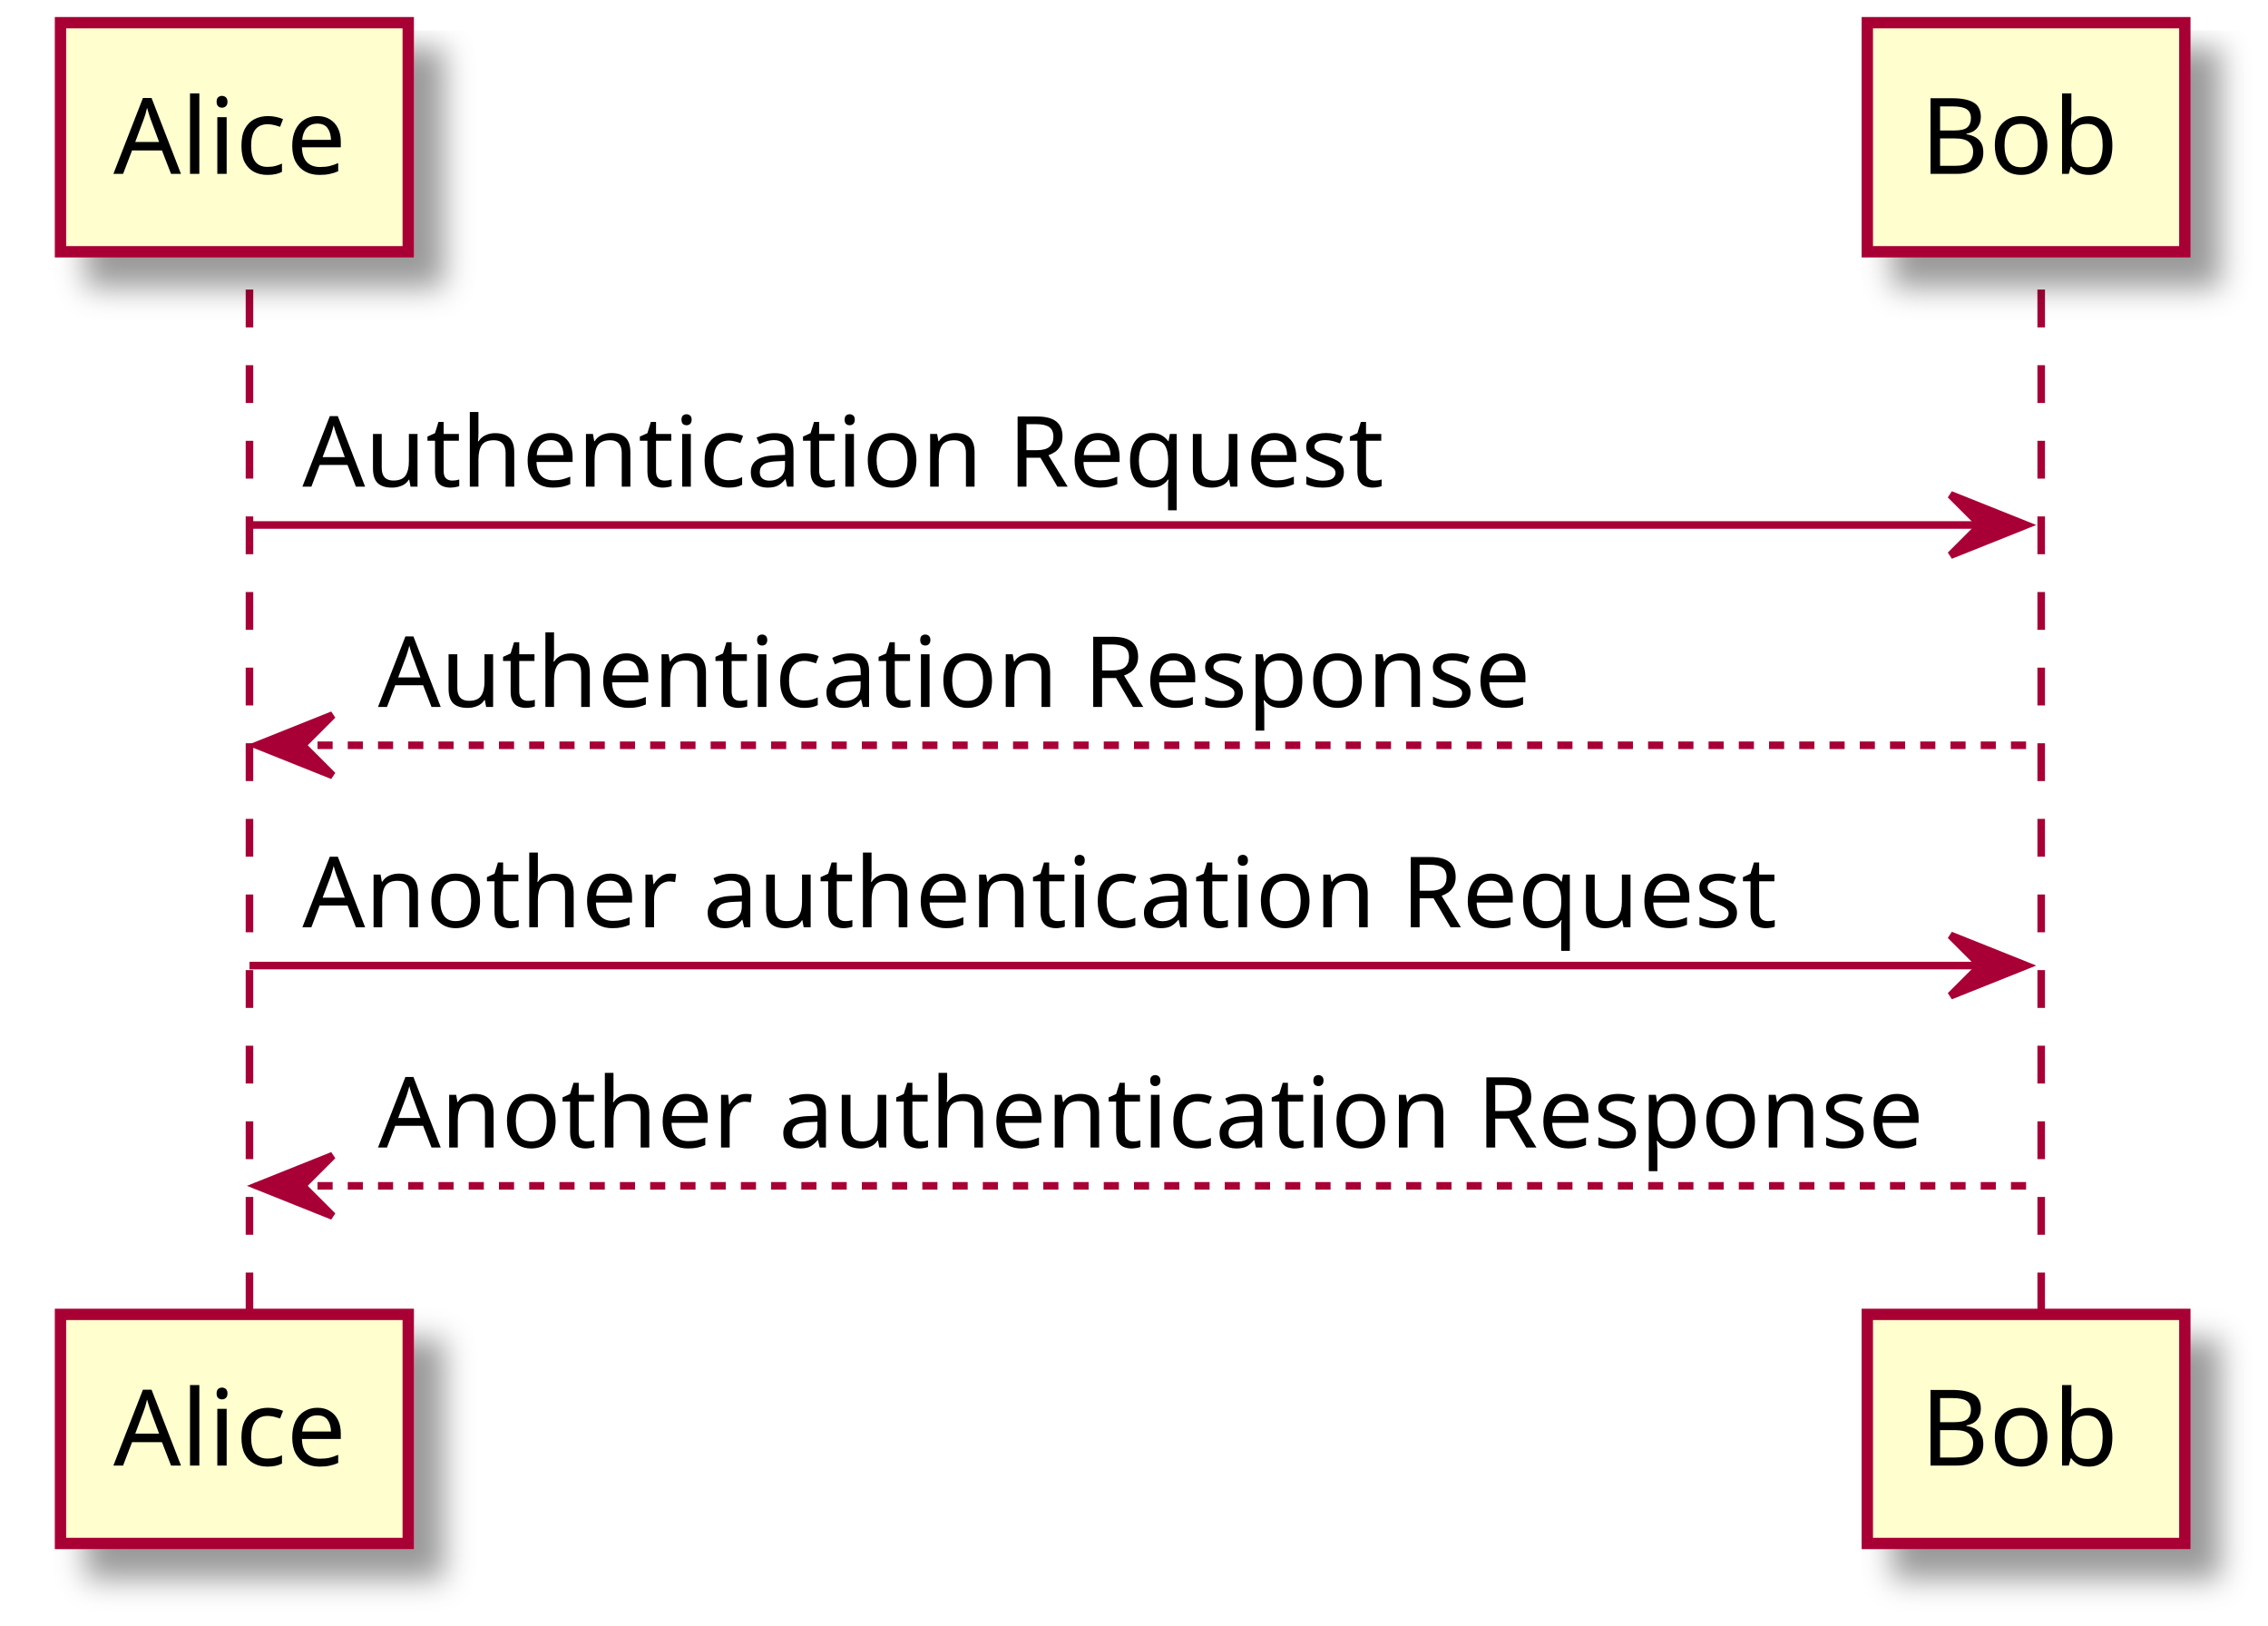
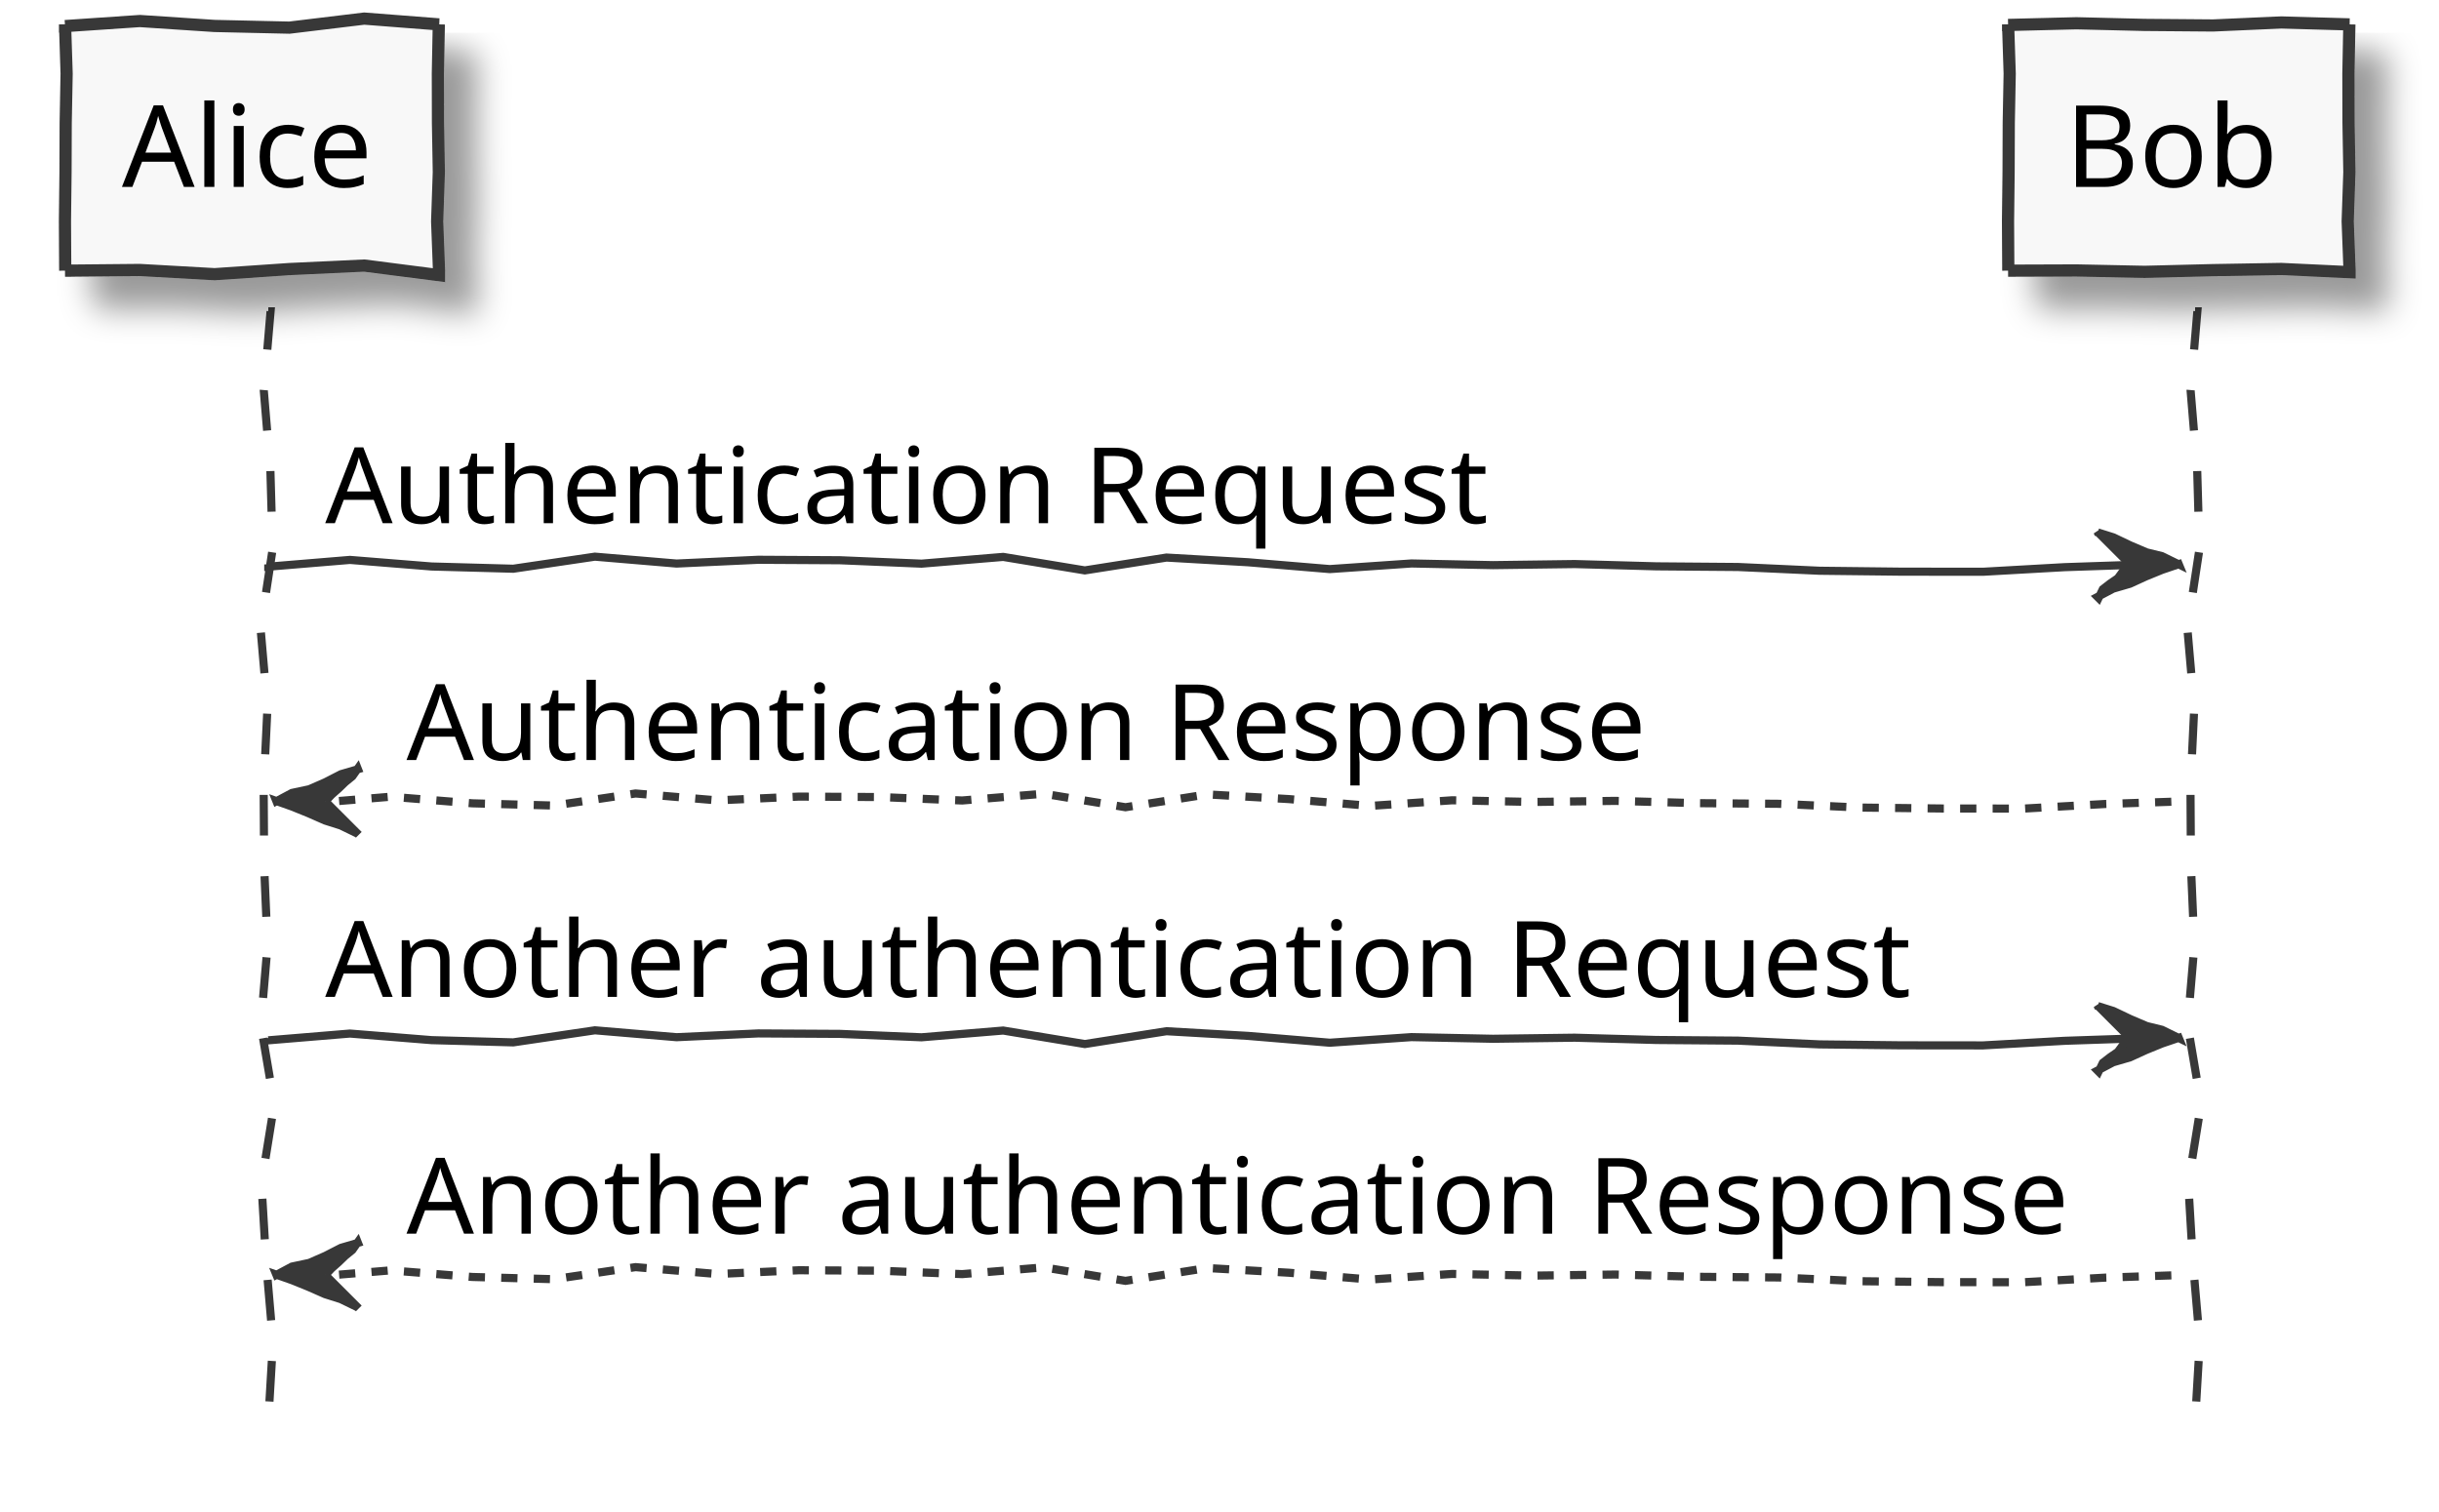
- <svg xmlns="http://www.w3.org/2000/svg" contentScriptType="application/ecmascript" contentStyleType="text/css" height="215px" preserveAspectRatio="none" style="width:300px;height:215px;" version="1.1" viewBox="0 0 300 215" width="300px" zoomAndPan="magnify">
+ <svg xmlns="http://www.w3.org/2000/svg" contentScriptType="application/ecmascript" contentStyleType="text/css" height="186px" preserveAspectRatio="none" style="width:300px;height:186px;" version="1.1" viewBox="0 0 300 186" width="300px" zoomAndPan="magnify">
  <defs>
-     <filter height="300%" id="fn3yvorrca0j1" width="300%" x="-1" y="-1">
+     <filter height="300%" id="fnvay932hoocd" width="300%" x="-1" y="-1">
      <feGaussianBlur result="blurOut" stdDeviation="2.0" />
      <feColorMatrix in="blurOut" result="blurOut2" type="matrix" values="0 0 0 0 0 0 0 0 0 0 0 0 0 0 0 0 0 0 .4 0" />
      <feOffset dx="4.0" dy="4.0" in="blurOut2" result="blurOut3" />
      <feBlend in="SourceGraphic" in2="blurOut3" mode="normal" />
    </filter>
  </defs>
  <g>
-     <line style="stroke: #A80036; stroke-width: 1.0; stroke-dasharray: 5.0,5.0;" x1="33" x2="33" y1="38.297" y2="174.828" />
-     <line style="stroke: #A80036; stroke-width: 1.0; stroke-dasharray: 5.0,5.0;" x1="270" x2="270" y1="38.297" y2="174.828" />
-     <rect fill="#FEFECE" filter="url(#fn3yvorrca0j1)" height="30.297" style="stroke: #A80036; stroke-width: 1.5;" width="46" x="8" y="3" />
+     <path d="M33,38.297 L33.28,38.297 L32.448,48.049 L33.258,57.801 L33.533,67.554 L32.049,77.306 L32.896,87.058 L32.431,96.81 L32.489,106.562 L32.909,116.315 L32.078,126.067 L33.738,135.819 L32.16,145.571 L32.736,155.324 L33.576,165.076 L33,174.828 " fill="none" style="stroke: #383838; stroke-width: 1.0; stroke-dasharray: 5.0,5.0;" />
+     <path d="M270,38.297 L270.28,38.297 L269.448,48.049 L270.258,57.801 L270.533,67.554 L269.049,77.306 L269.896,87.058 L269.431,96.81 L269.489,106.562 L269.909,116.315 L269.078,126.067 L270.738,135.819 L269.16,145.571 L269.736,155.324 L270.576,165.076 L270,174.828 " fill="none" style="stroke: #383838; stroke-width: 1.0; stroke-dasharray: 5.0,5.0;" />
+     <polygon fill="#F8F8F8" filter="url(#fnvay932hoocd)" points="8,3,8,3.21,17.2,2.586,26.4,3.193,35.6,3.4,44.8,2.287,54,3,53.974,3,53.858,9.059,53.872,15.119,53.977,21.178,53.77,27.238,54,33.297,54,33.85,44.8,32.667,35.6,33.099,26.4,33.729,17.2,33.211,8,33.297,8.023,33.297,7.989,27.238,8.059,21.178,8.08,15.119,8.195,9.059,8,3" style="stroke: #383838; stroke-width: 1.5;" />
    <text fill="#000000" font-family="sans-serif" font-size="14" lengthAdjust="spacingAndGlyphs" textLength="32" x="15" y="22.995">Alice</text>
-     <rect fill="#FEFECE" filter="url(#fn3yvorrca0j1)" height="30.297" style="stroke: #A80036; stroke-width: 1.5;" width="46" x="8" y="173.828" />
-     <text fill="#000000" font-family="sans-serif" font-size="14" lengthAdjust="spacingAndGlyphs" textLength="32" x="15" y="193.823">Alice</text>
-     <rect fill="#FEFECE" filter="url(#fn3yvorrca0j1)" height="30.297" style="stroke: #A80036; stroke-width: 1.5;" width="42" x="247" y="3" />
+     <polygon fill="#F8F8F8" filter="url(#fnvay932hoocd)" points="247,3,247,3.07,255.4,2.862,263.8,3.064,272.2,3.133,280.6,2.762,289,3,288.974,3,288.858,9.059,288.872,15.119,288.977,21.178,288.769,27.238,289,33.297,289,33.481,280.6,33.087,272.2,33.231,263.8,33.441,255.4,33.268,247,33.297,247.023,33.297,246.989,27.238,247.06,21.178,247.08,15.119,247.195,9.059,247,3" style="stroke: #383838; stroke-width: 1.5;" />
    <text fill="#000000" font-family="sans-serif" font-size="14" lengthAdjust="spacingAndGlyphs" textLength="28" x="254" y="22.995">Bob</text>
-     <rect fill="#FEFECE" filter="url(#fn3yvorrca0j1)" height="30.297" style="stroke: #A80036; stroke-width: 1.5;" width="42" x="247" y="173.828" />
-     <text fill="#000000" font-family="sans-serif" font-size="14" lengthAdjust="spacingAndGlyphs" textLength="28" x="254" y="193.823">Bob</text>
-     <polygon fill="#A80036" points="258,65.43,268,69.43,258,73.43,262,69.43" style="stroke: #A80036; stroke-width: 1.0;" />
-     <line style="stroke: #A80036; stroke-width: 1.0;" x1="33" x2="264" y1="69.43" y2="69.43" />
+     <polygon fill="#383838" points="258,65.43,258.026,65.495,259.949,66.102,262.024,67.09,264.05,67.953,265.912,68.409,268,69.43,267.99,69.406,265.947,70.098,263.952,70.911,261.992,71.809,259.914,72.416,258,73.43,258.13,73.56,258.651,72.481,259.553,71.783,260.502,71.132,261.18,70.21,262,69.43,262.016,69.446,261.192,68.622,260.442,67.872,259.656,67.086,258.938,66.368,258,65.43" style="stroke: #383838; stroke-width: 1.0;" />
+     <path d="M33,69.43 L33,69.71 L43.044,68.877 L53.087,69.687 L63.13,69.963 L73.174,68.478 L83.217,69.326 L93.261,68.861 L103.304,68.918 L113.348,69.339 L123.391,68.508 L133.435,70.168 L143.478,68.589 L153.522,69.166 L163.565,70.006 L173.609,69.315 L183.652,69.521 L193.696,69.387 L203.739,69.668 L213.783,69.749 L223.826,70.211 L233.87,70.324 L243.913,70.335 L253.957,69.769 L264,69.43 " fill="none" style="stroke: #383838; stroke-width: 1.0;" />
    <text fill="#000000" font-family="sans-serif" font-size="13" lengthAdjust="spacingAndGlyphs" textLength="149" x="40" y="64.364">Authentication Request</text>
-     <polygon fill="#A80036" points="44,94.562,34,98.562,44,102.562,40,98.562" style="stroke: #A80036; stroke-width: 1.0;" />
-     <line style="stroke: #A80036; stroke-width: 1.0; stroke-dasharray: 2.0,2.0;" x1="38" x2="269" y1="98.562" y2="98.562" />
+     <polygon fill="#383838" points="44,94.562,44.026,94.627,41.949,95.234,40.024,96.222,38.05,97.086,35.912,97.542,34,98.562,33.99,98.538,35.947,99.231,37.953,100.044,39.992,100.941,41.914,101.549,44,102.562,44.13,102.693,43.051,101.614,42.353,100.916,41.702,100.264,40.78,99.342,40,98.562,40.016,98.579,40.792,97.755,41.642,97.005,42.456,96.219,43.338,95.501,44,94.562" style="stroke: #383838; stroke-width: 1.0;" />
+     <path d="M38,98.562 L38,98.843 L48.044,98.01 L58.087,98.82 L68.13,99.095 L78.174,97.611 L88.217,98.459 L98.261,97.994 L108.304,98.051 L118.348,98.472 L128.391,97.641 L138.435,99.301 L148.478,97.722 L158.522,98.299 L168.565,99.138 L178.609,98.448 L188.652,98.653 L198.696,98.52 L208.739,98.8 L218.783,98.881 L228.826,99.343 L238.87,99.457 L248.913,99.468 L258.957,98.902 L269,98.562 " fill="none" style="stroke: #383838; stroke-width: 1.0; stroke-dasharray: 2.0,2.0;" />
    <text fill="#000000" font-family="sans-serif" font-size="13" lengthAdjust="spacingAndGlyphs" textLength="159" x="50" y="93.497">Authentication Response</text>
-     <polygon fill="#A80036" points="258,123.695,268,127.695,258,131.695,262,127.695" style="stroke: #A80036; stroke-width: 1.0;" />
-     <line style="stroke: #A80036; stroke-width: 1.0;" x1="33" x2="264" y1="127.695" y2="127.695" />
+     <polygon fill="#383838" points="258,123.695,258.026,123.76,259.949,124.367,262.024,125.355,264.05,126.219,265.912,126.674,268,127.695,267.99,127.671,265.947,128.363,263.952,129.177,261.992,130.074,259.914,130.681,258,131.695,258.13,131.826,258.651,130.747,259.553,130.049,260.502,129.397,261.18,128.475,262,127.695,262.016,127.711,261.192,126.888,260.442,126.137,259.656,125.352,258.938,124.633,258,123.695" style="stroke: #383838; stroke-width: 1.0;" />
+     <path d="M33,127.695 L33,127.976 L43.044,127.143 L53.087,127.953 L63.13,128.228 L73.174,126.744 L83.217,127.592 L93.261,127.127 L103.304,127.184 L113.348,127.604 L123.391,126.773 L133.435,128.434 L143.478,126.855 L153.522,127.432 L163.565,128.271 L173.609,127.581 L183.652,127.786 L193.696,127.653 L203.739,127.933 L213.783,128.014 L223.826,128.476 L233.87,128.59 L243.913,128.601 L253.957,128.035 L264,127.695 " fill="none" style="stroke: #383838; stroke-width: 1.0;" />
    <text fill="#000000" font-family="sans-serif" font-size="13" lengthAdjust="spacingAndGlyphs" textLength="203" x="40" y="122.629">Another authentication Request</text>
-     <polygon fill="#A80036" points="44,152.828,34,156.828,44,160.828,40,156.828" style="stroke: #A80036; stroke-width: 1.0;" />
-     <line style="stroke: #A80036; stroke-width: 1.0; stroke-dasharray: 2.0,2.0;" x1="38" x2="269" y1="156.828" y2="156.828" />
+     <polygon fill="#383838" points="44,152.828,44.026,152.893,41.949,153.5,40.024,154.488,38.05,155.352,35.912,155.807,34,156.828,33.99,156.804,35.947,157.496,37.953,158.309,39.992,159.207,41.914,159.814,44,160.828,44.13,160.959,43.051,159.88,42.353,159.181,41.702,158.53,40.78,157.608,40,156.828,40.016,156.844,40.792,156.021,41.642,155.27,42.456,154.484,43.338,153.766,44,152.828" style="stroke: #383838; stroke-width: 1.0;" />
+     <path d="M38,156.828 L38,157.108 L48.044,156.276 L58.087,157.086 L68.13,157.361 L78.174,155.877 L88.217,156.725 L98.261,156.26 L108.304,156.317 L118.348,156.737 L128.391,155.906 L138.435,157.566 L148.478,155.988 L158.522,156.564 L168.565,157.404 L178.609,156.714 L188.652,156.919 L198.696,156.786 L208.739,157.066 L218.783,157.147 L228.826,157.609 L238.87,157.723 L248.913,157.734 L258.957,157.168 L269,156.828 " fill="none" style="stroke: #383838; stroke-width: 1.0; stroke-dasharray: 2.0,2.0;" />
    <text fill="#000000" font-family="sans-serif" font-size="13" lengthAdjust="spacingAndGlyphs" textLength="213" x="50" y="151.762">Another authentication Response</text>
  </g>
</svg>
